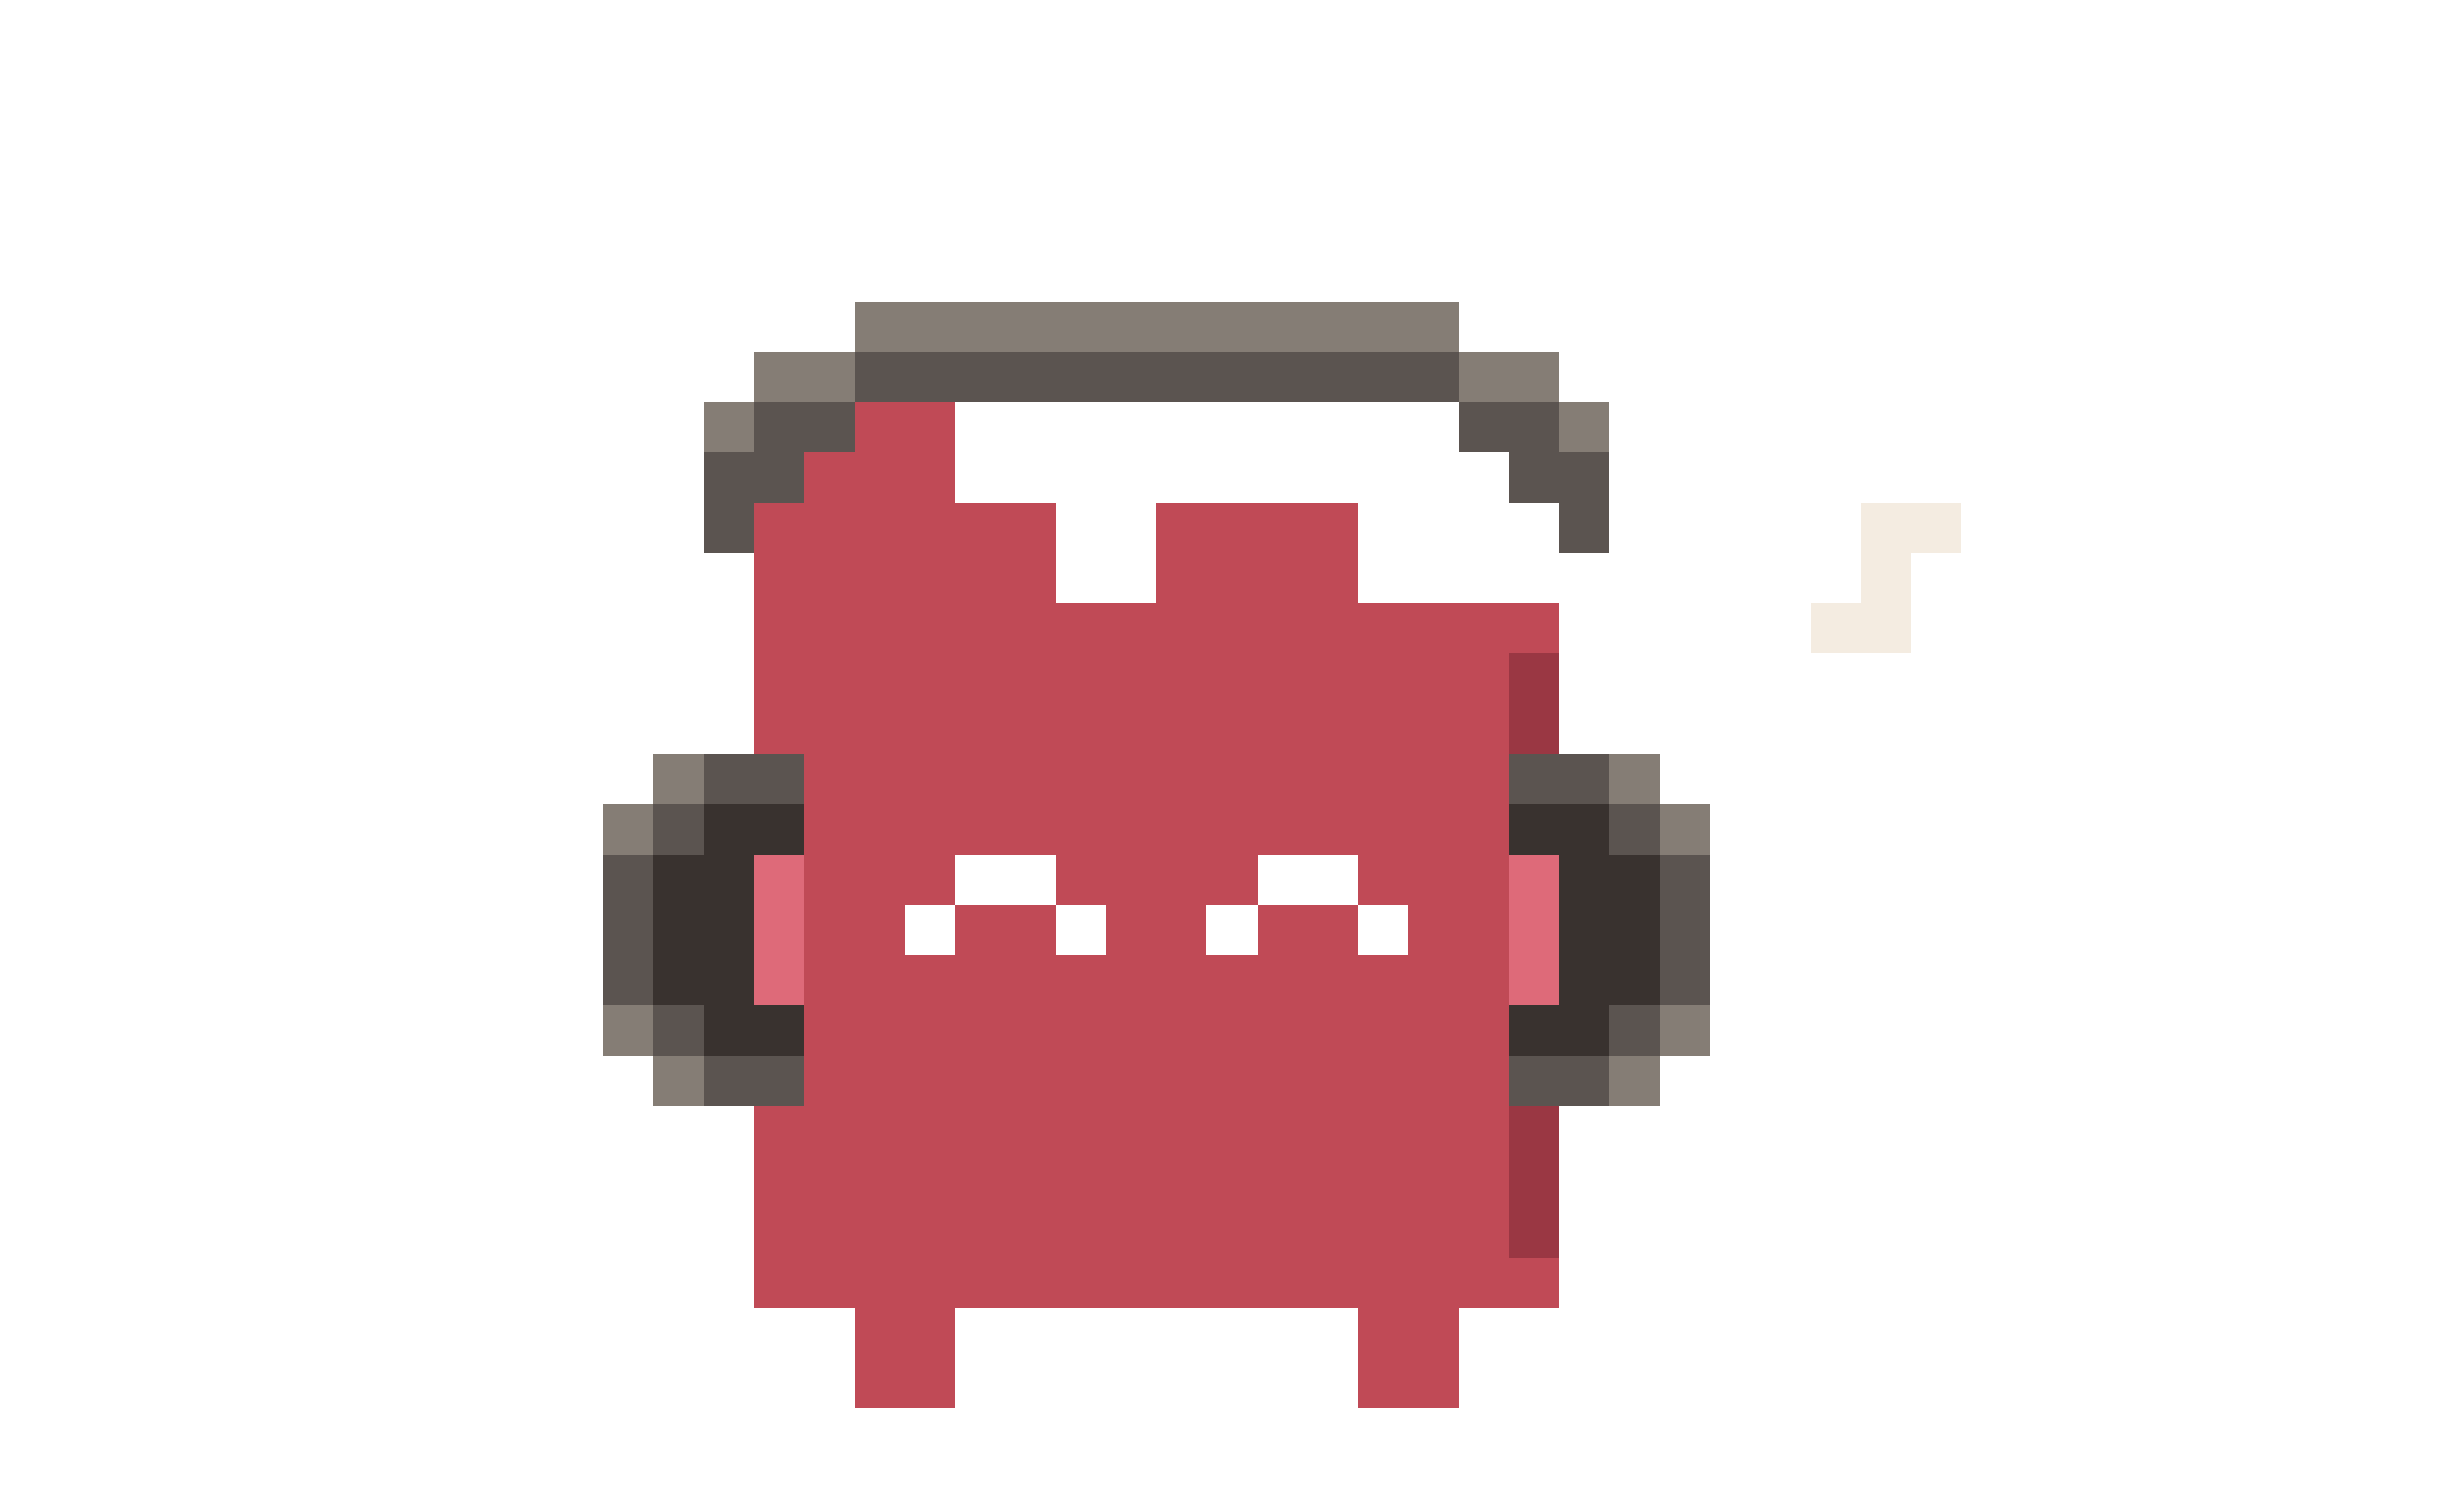
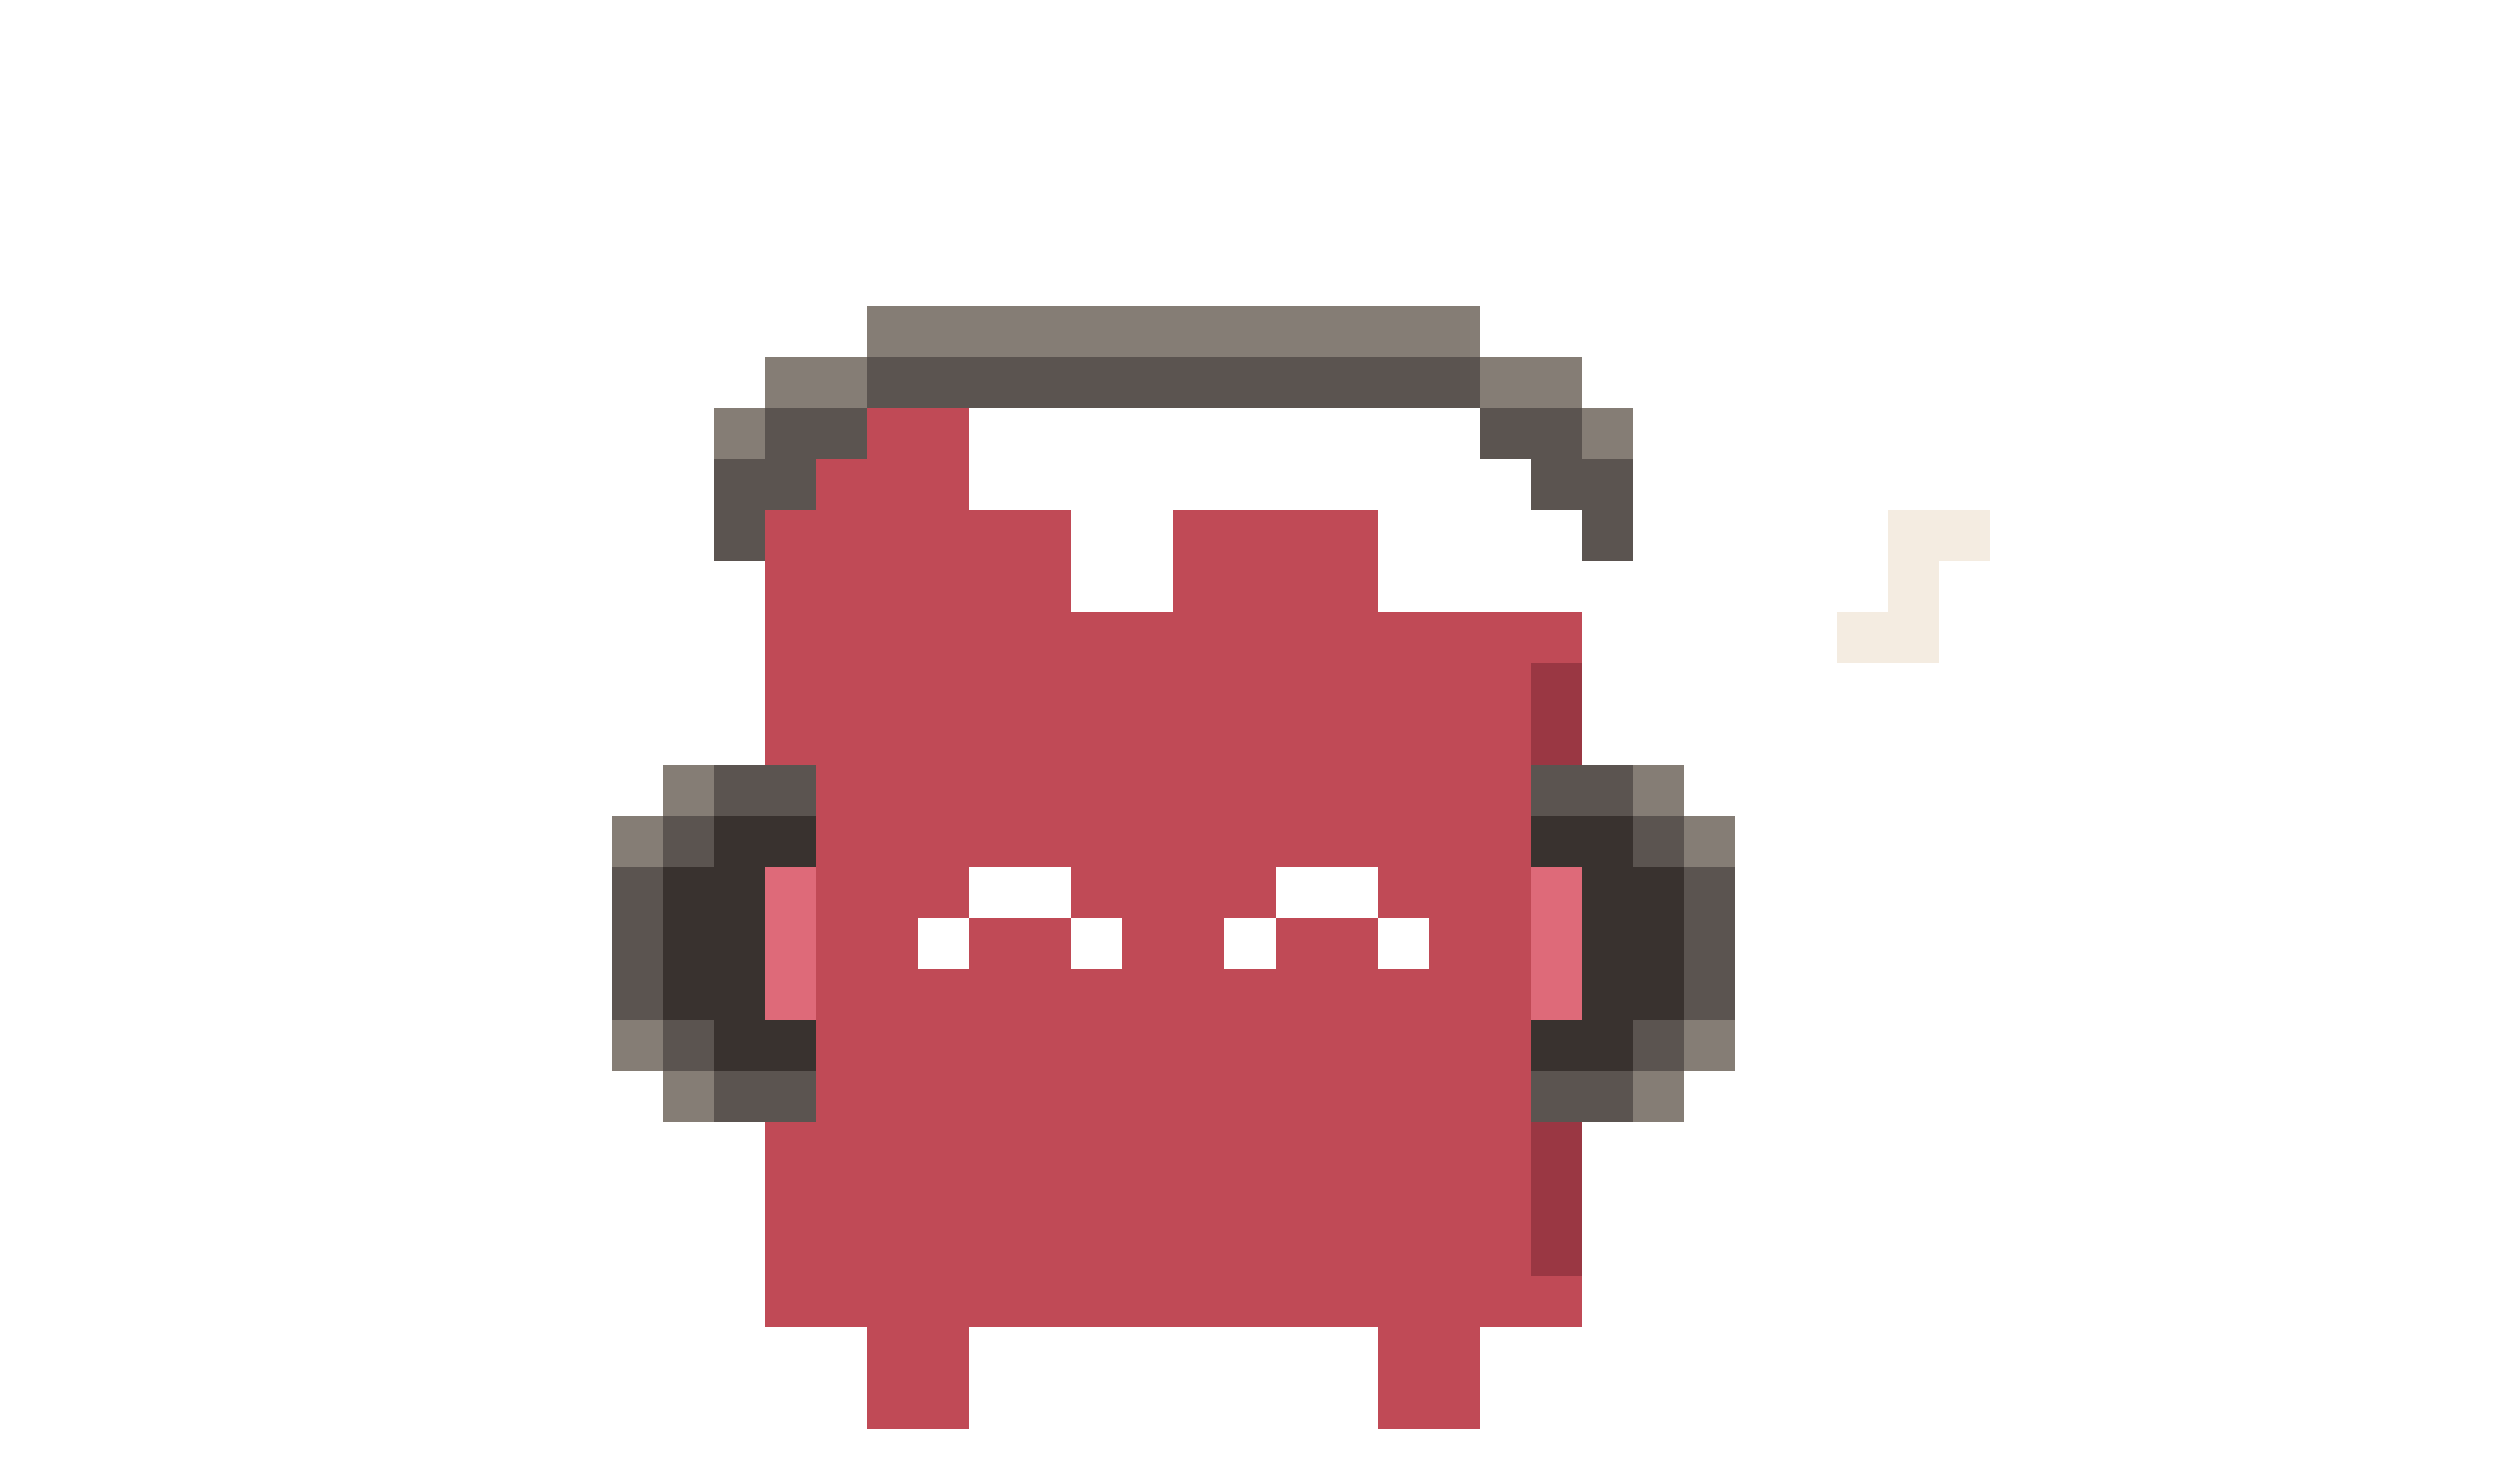
- <svg xmlns="http://www.w3.org/2000/svg" viewBox="0 0 49 30" width="294" height="180" shape-rendering="crispEdges" role="img">
+ <svg xmlns="http://www.w3.org/2000/svg" viewBox="0 0 49 29" width="294" height="174" shape-rendering="crispEdges" role="img">
  <rect x="17" y="6" width="12" height="1" fill="#857D75" />
  <rect x="15" y="7" width="2" height="1" fill="#857D75" />
  <rect x="17" y="7" width="12" height="1" fill="#5B5450" />
  <rect x="29" y="7" width="2" height="1" fill="#857D75" />
  <rect x="14" y="8" width="1" height="1" fill="#857D75" />
  <rect x="15" y="8" width="2" height="1" fill="#5B5450" />
  <rect x="17" y="8" width="2" height="1" fill="#C04A56" />
  <rect x="29" y="8" width="2" height="1" fill="#5B5450" />
  <rect x="31" y="8" width="1" height="1" fill="#857D75" />
  <rect x="14" y="9" width="2" height="1" fill="#5B5450" />
  <rect x="16" y="9" width="3" height="1" fill="#C04A56" />
  <rect x="30" y="9" width="2" height="1" fill="#5B5450" />
  <rect x="14" y="10" width="1" height="1" fill="#5B5450" />
  <rect x="15" y="10" width="6" height="1" fill="#C04A56" />
  <rect x="23" y="10" width="4" height="1" fill="#C04A56" />
  <rect x="31" y="10" width="1" height="1" fill="#5B5450" />
  <rect x="37" y="10" width="2" height="1" fill="#F4ECE1" />
  <rect x="15" y="11" width="6" height="1" fill="#C04A56" />
  <rect x="23" y="11" width="4" height="1" fill="#C04A56" />
  <rect x="37" y="11" width="1" height="1" fill="#F4ECE1" />
  <rect x="15" y="12" width="16" height="1" fill="#C04A56" />
  <rect x="36" y="12" width="2" height="1" fill="#F4ECE1" />
  <rect x="15" y="13" width="15" height="1" fill="#C04A56" />
  <rect x="30" y="13" width="1" height="1" fill="#9A3743" />
  <rect x="15" y="14" width="15" height="1" fill="#C04A56" />
  <rect x="30" y="14" width="1" height="1" fill="#9A3743" />
  <rect x="13" y="15" width="1" height="1" fill="#857D75" />
  <rect x="14" y="15" width="2" height="1" fill="#5B5450" />
  <rect x="16" y="15" width="14" height="1" fill="#C04A56" />
  <rect x="30" y="15" width="2" height="1" fill="#5B5450" />
  <rect x="32" y="15" width="1" height="1" fill="#857D75" />
  <rect x="12" y="16" width="1" height="1" fill="#857D75" />
  <rect x="13" y="16" width="1" height="1" fill="#5B5450" />
  <rect x="14" y="16" width="2" height="1" fill="#39322F" />
  <rect x="16" y="16" width="14" height="1" fill="#C04A56" />
  <rect x="30" y="16" width="2" height="1" fill="#39322F" />
  <rect x="32" y="16" width="1" height="1" fill="#5B5450" />
  <rect x="33" y="16" width="1" height="1" fill="#857D75" />
  <rect x="12" y="17" width="1" height="1" fill="#5B5450" />
  <rect x="13" y="17" width="2" height="1" fill="#39322F" />
  <rect x="15" y="17" width="1" height="1" fill="#DE6A79" />
  <rect x="16" y="17" width="3" height="1" fill="#C04A56" />
  <rect x="21" y="17" width="4" height="1" fill="#C04A56" />
  <rect x="27" y="17" width="3" height="1" fill="#C04A56" />
  <rect x="30" y="17" width="1" height="1" fill="#DE6A79" />
  <rect x="31" y="17" width="2" height="1" fill="#39322F" />
  <rect x="33" y="17" width="1" height="1" fill="#5B5450" />
  <rect x="12" y="18" width="1" height="1" fill="#5B5450" />
  <rect x="13" y="18" width="2" height="1" fill="#39322F" />
  <rect x="15" y="18" width="1" height="1" fill="#DE6A79" />
  <rect x="16" y="18" width="2" height="1" fill="#C04A56" />
  <rect x="19" y="18" width="2" height="1" fill="#C04A56" />
  <rect x="22" y="18" width="2" height="1" fill="#C04A56" />
  <rect x="25" y="18" width="2" height="1" fill="#C04A56" />
  <rect x="28" y="18" width="2" height="1" fill="#C04A56" />
  <rect x="30" y="18" width="1" height="1" fill="#DE6A79" />
  <rect x="31" y="18" width="2" height="1" fill="#39322F" />
  <rect x="33" y="18" width="1" height="1" fill="#5B5450" />
  <rect x="12" y="19" width="1" height="1" fill="#5B5450" />
  <rect x="13" y="19" width="2" height="1" fill="#39322F" />
  <rect x="15" y="19" width="1" height="1" fill="#DE6A79" />
  <rect x="16" y="19" width="14" height="1" fill="#C04A56" />
  <rect x="30" y="19" width="1" height="1" fill="#DE6A79" />
  <rect x="31" y="19" width="2" height="1" fill="#39322F" />
  <rect x="33" y="19" width="1" height="1" fill="#5B5450" />
  <rect x="12" y="20" width="1" height="1" fill="#857D75" />
  <rect x="13" y="20" width="1" height="1" fill="#5B5450" />
  <rect x="14" y="20" width="2" height="1" fill="#39322F" />
  <rect x="16" y="20" width="14" height="1" fill="#C04A56" />
  <rect x="30" y="20" width="2" height="1" fill="#39322F" />
  <rect x="32" y="20" width="1" height="1" fill="#5B5450" />
  <rect x="33" y="20" width="1" height="1" fill="#857D75" />
  <rect x="13" y="21" width="1" height="1" fill="#857D75" />
  <rect x="14" y="21" width="2" height="1" fill="#5B5450" />
  <rect x="16" y="21" width="14" height="1" fill="#C04A56" />
  <rect x="30" y="21" width="2" height="1" fill="#5B5450" />
  <rect x="32" y="21" width="1" height="1" fill="#857D75" />
  <rect x="15" y="22" width="15" height="1" fill="#C04A56" />
  <rect x="30" y="22" width="1" height="1" fill="#9A3743" />
  <rect x="15" y="23" width="15" height="1" fill="#C04A56" />
  <rect x="30" y="23" width="1" height="1" fill="#9A3743" />
  <rect x="15" y="24" width="15" height="1" fill="#C04A56" />
  <rect x="30" y="24" width="1" height="1" fill="#9A3743" />
  <rect x="15" y="25" width="16" height="1" fill="#C04A56" />
  <rect x="17" y="26" width="2" height="1" fill="#C04A56" />
  <rect x="27" y="26" width="2" height="1" fill="#C04A56" />
  <rect x="17" y="27" width="2" height="1" fill="#C04A56" />
  <rect x="27" y="27" width="2" height="1" fill="#C04A56" />
</svg>
